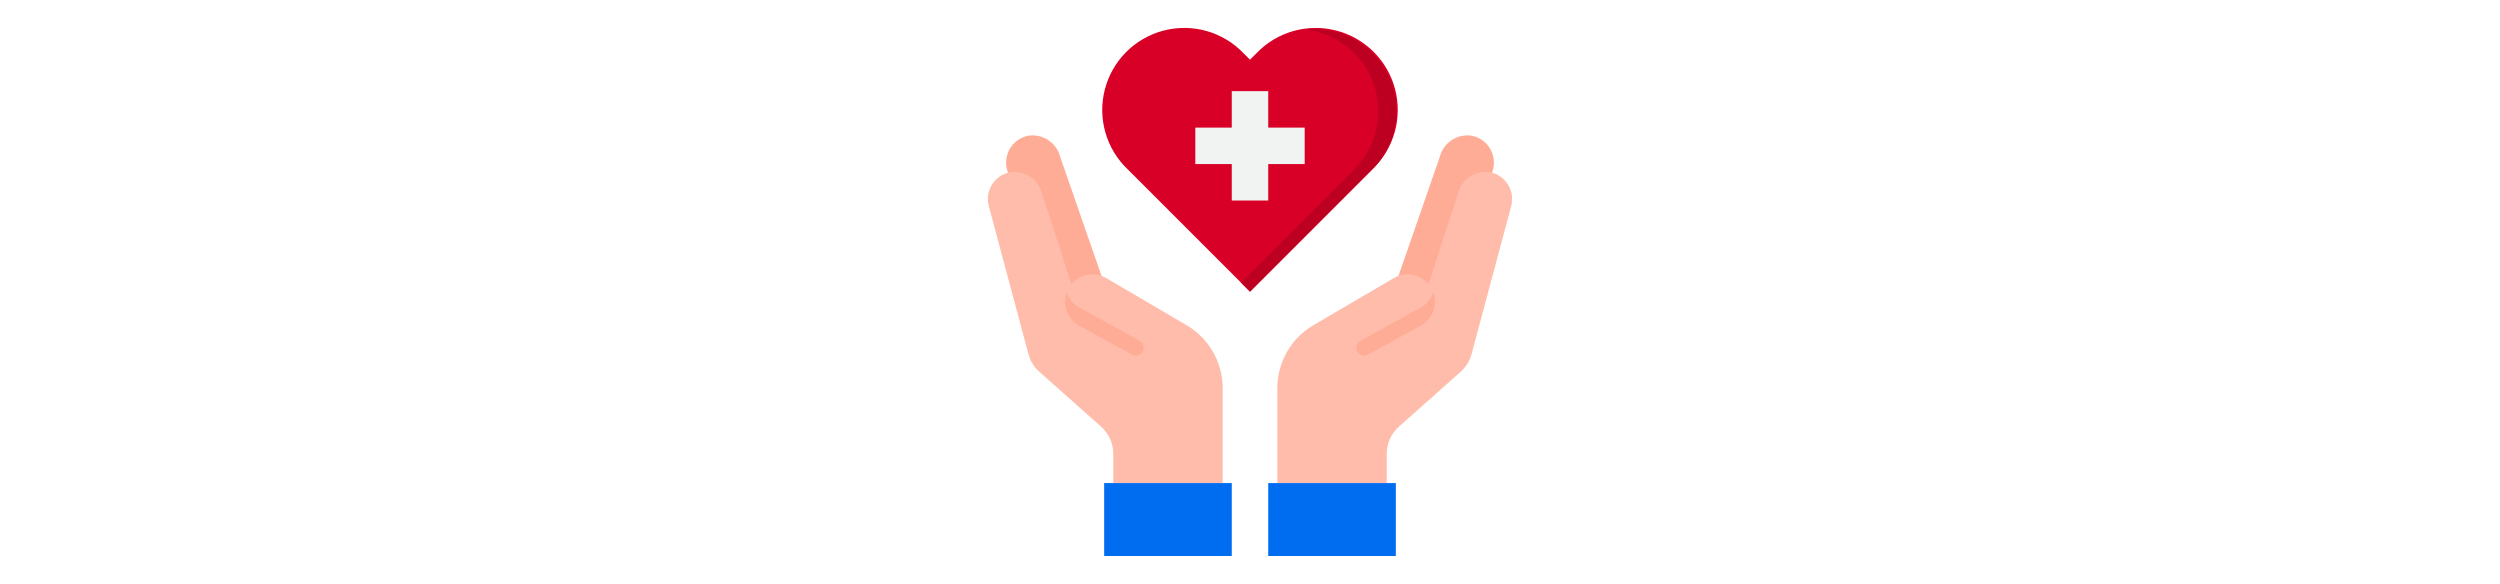
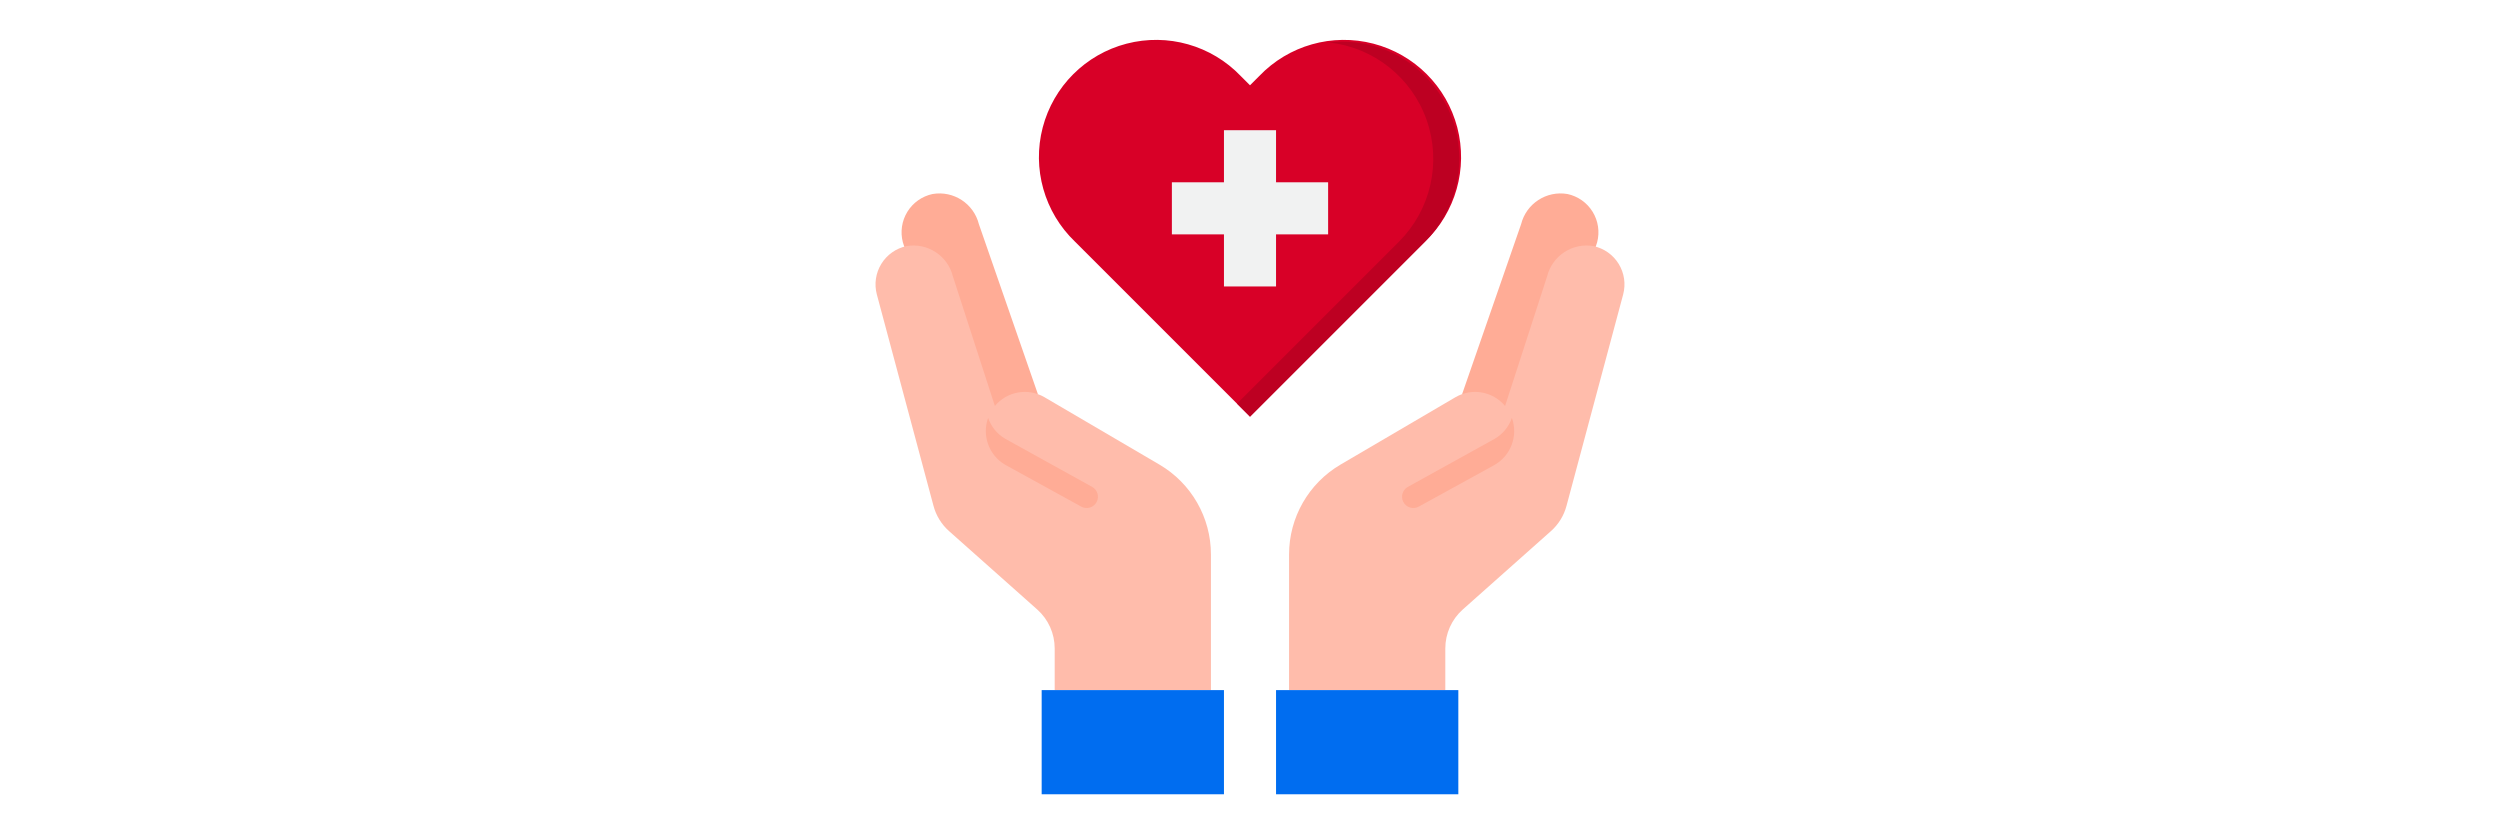
- <svg xmlns="http://www.w3.org/2000/svg" height="70" viewBox="0 0 64 64" width="300">
+ <svg xmlns="http://www.w3.org/2000/svg" height="100" viewBox="0 0 64 64" width="300">
  <g id="healthcare-covid19-coronavirus-hand-hearth">
    <path d="m15.71 30.27-4.53-13.05a3.125 3.125 0 0 0 -3.56-2.32 3.007 3.007 0 0 0 -2.28 3.71l4.66 14.39z" fill="#ffac96" />
    <path d="m48.29 30.27 4.53-13.05a3.125 3.125 0 0 1 3.56-2.32 3.007 3.007 0 0 1 2.28 3.71l-4.66 14.39z" fill="#ffac96" />
    <path d="m25.046 35.682-8.84-5.182a2.994 2.994 0 0 0 -3.8.679l-3.226-9.959a3.125 3.125 0 0 0 -3.56-2.32 3.007 3.007 0 0 0 -2.28 3.71l4.35 16.23a3.948 3.948 0 0 0 1.21 1.96l6.76 6.01a4 4 0 0 1 1.34 2.99v3.2h12v-10.416a8 8 0 0 0 -3.954-6.902z" fill="#ffbcab" />
    <path d="m58.38 18.9a3.125 3.125 0 0 0 -3.56 2.32l-3.23 9.959a2.994 2.994 0 0 0 -3.8-.679l-8.84 5.182a8 8 0 0 0 -3.95 6.902v10.416h12v-3.2a4 4 0 0 1 1.34-2.99l6.76-6.01a3.948 3.948 0 0 0 1.21-1.96l4.35-16.23a3.007 3.007 0 0 0 -2.28-3.71z" fill="#ffbcab" />
    <path d="m34 53v8h14v-8h-1-12z" fill="#006df0" />
    <path d="m30 53h-1-12-1v8h14z" fill="#006df0" />
    <path d="m45.44 18.56-.71.71-12.73 12.73-12.73-12.73-.71-.71a9 9 0 1 1 12.73-12.72l.71.71.71-.71a9 9 0 1 1 12.73 12.72z" fill="#d80027" />
    <path d="m45.44 5.84a8.9 8.9 0 0 0 -7.368-2.579 8.994 8.994 0 0 1 5.368 15.3l-.71.71-11.73 11.729 1 1 12.73-12.73.71-.71a9 9 0 0 0 0-12.72z" fill="#bd0022" />
    <path d="m34 22v-4h4v-4h-4v-4h-4v4h-4v4h4v4z" fill="#f1f2f2" />
    <g fill="#ffac96">
      <path d="m50.794 33.7-6.684 3.7a.867.867 0 0 0 -.341 1.138.865.865 0 0 0 1.207.362l5.818-3.2a3 3 0 0 0 1.319-3.609 2.971 2.971 0 0 1 -1.319 1.609z" />
      <path d="m13.206 33.7 6.684 3.7a.867.867 0 0 1 .341 1.138.865.865 0 0 1 -1.207.362l-5.818-3.2a3 3 0 0 1 -1.319-3.609 2.971 2.971 0 0 0 1.319 1.609z" />
    </g>
  </g>
</svg>
